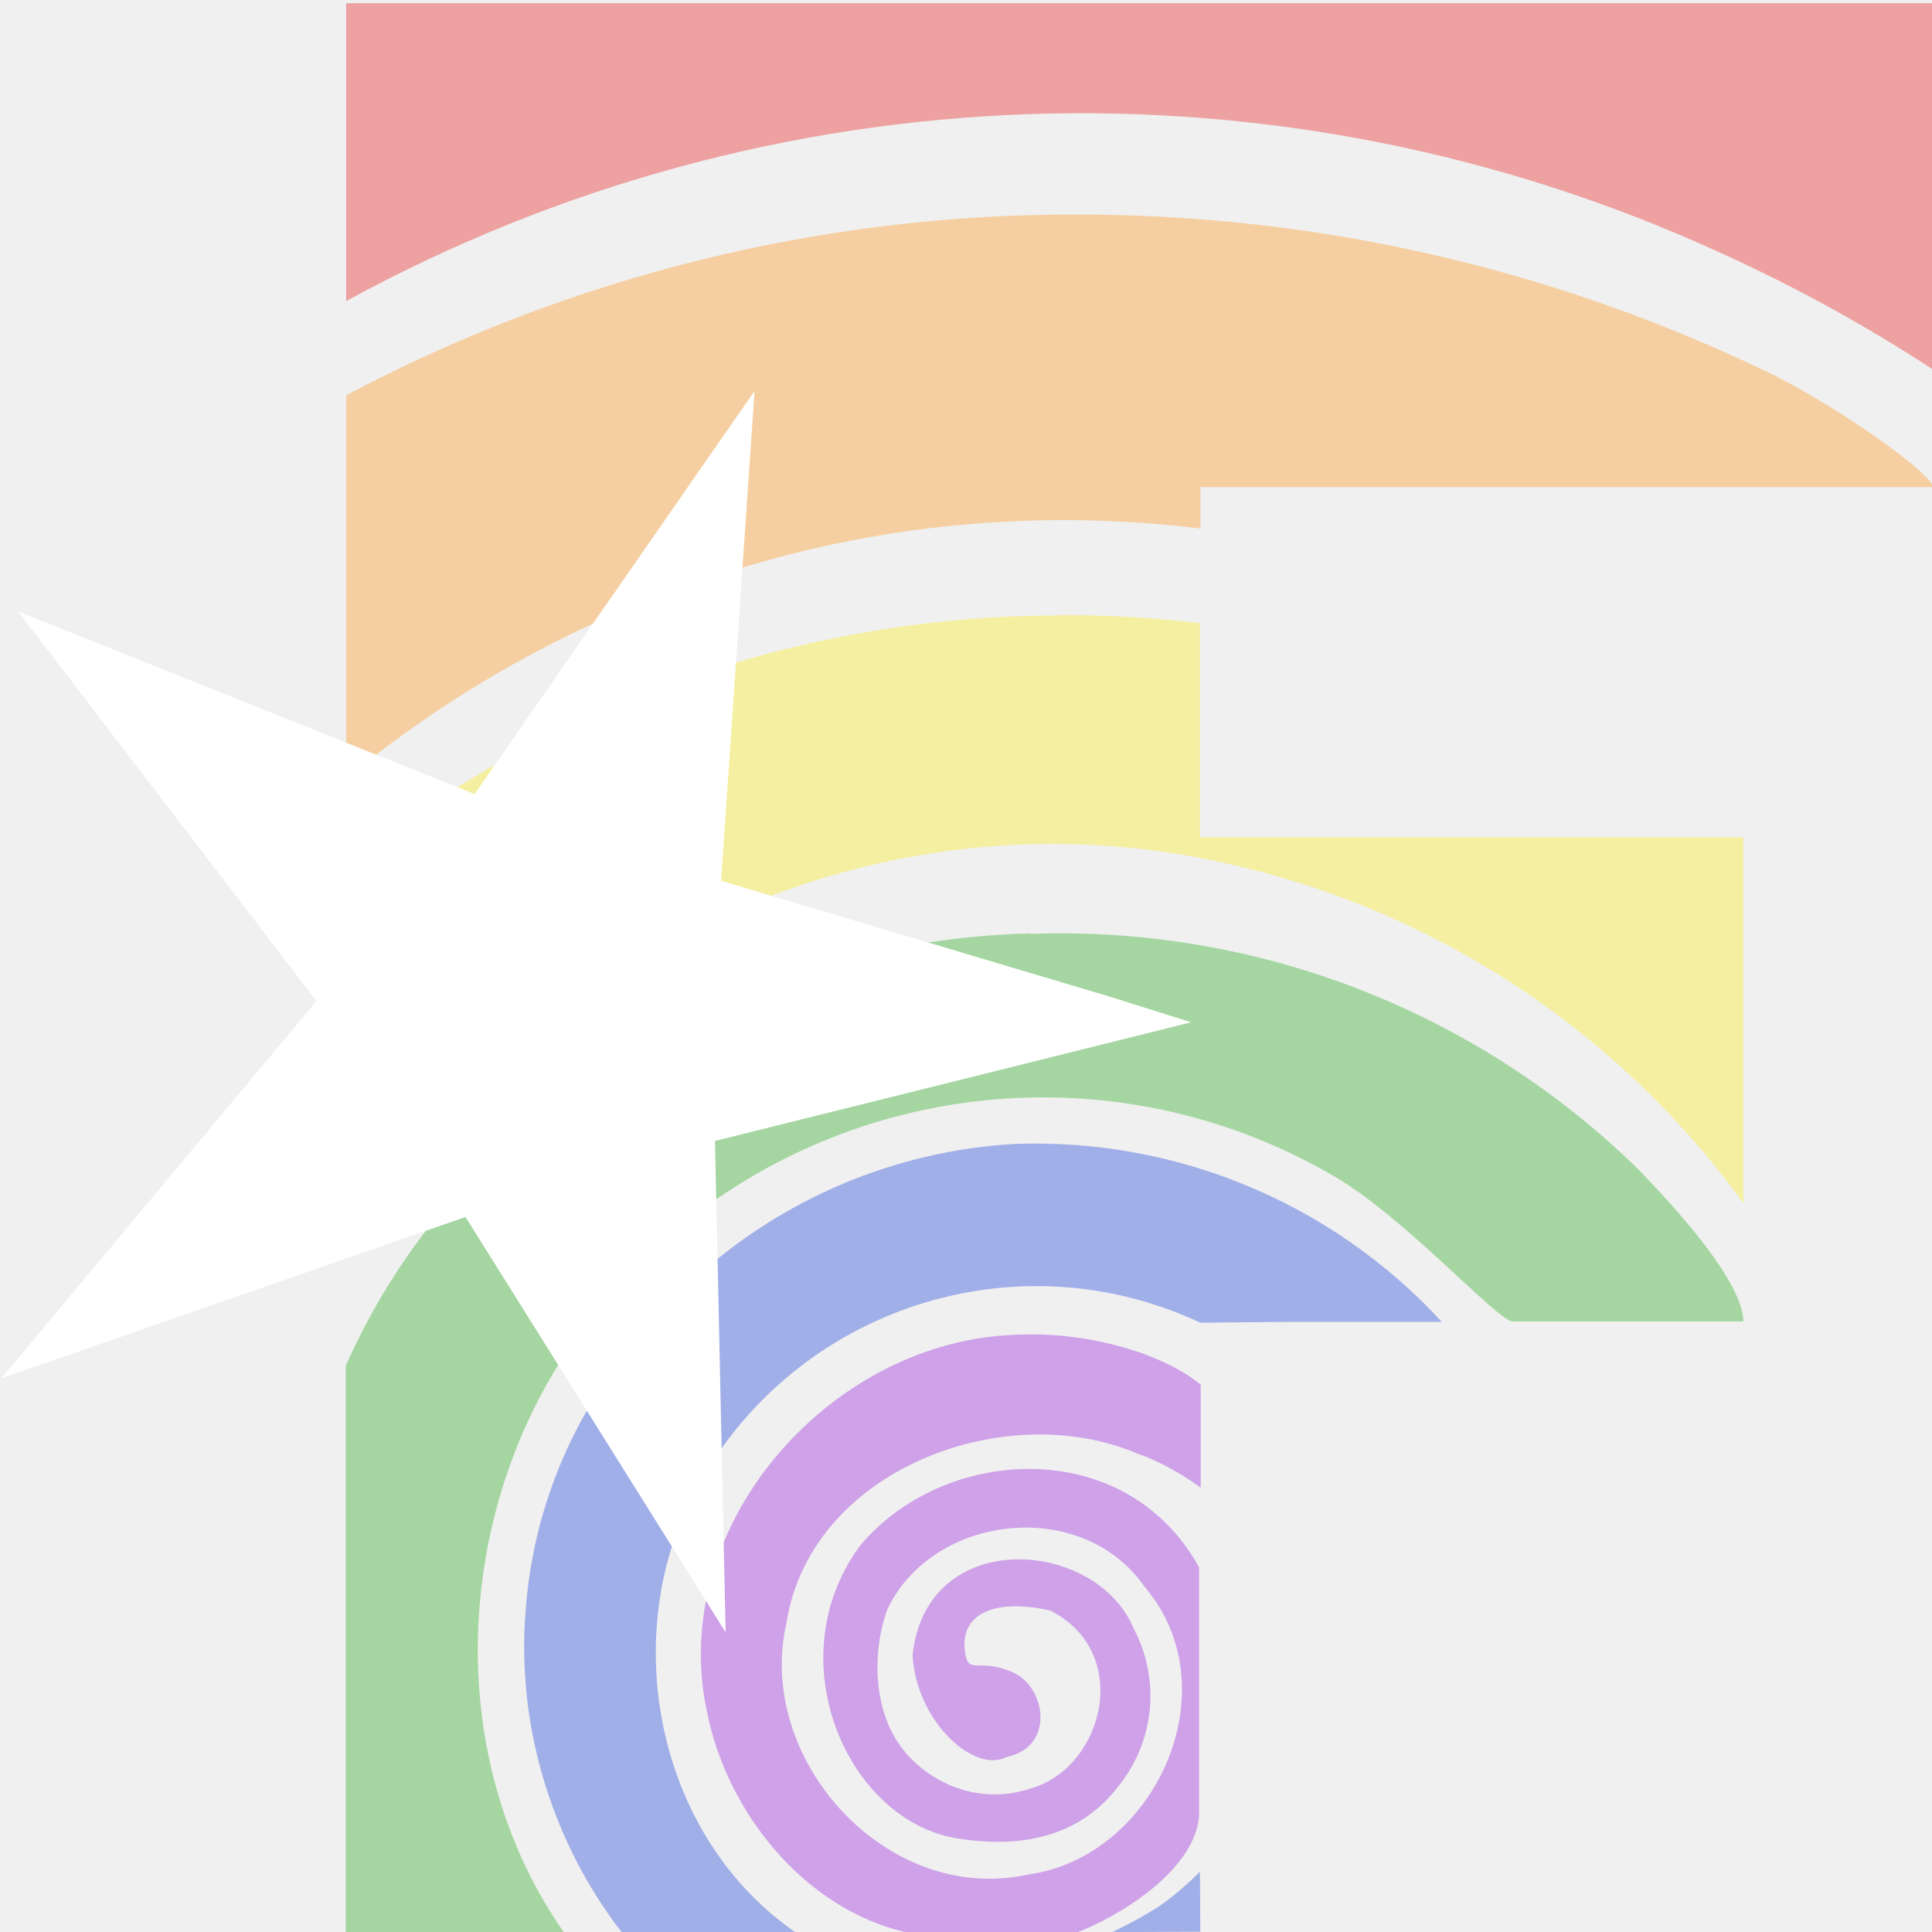
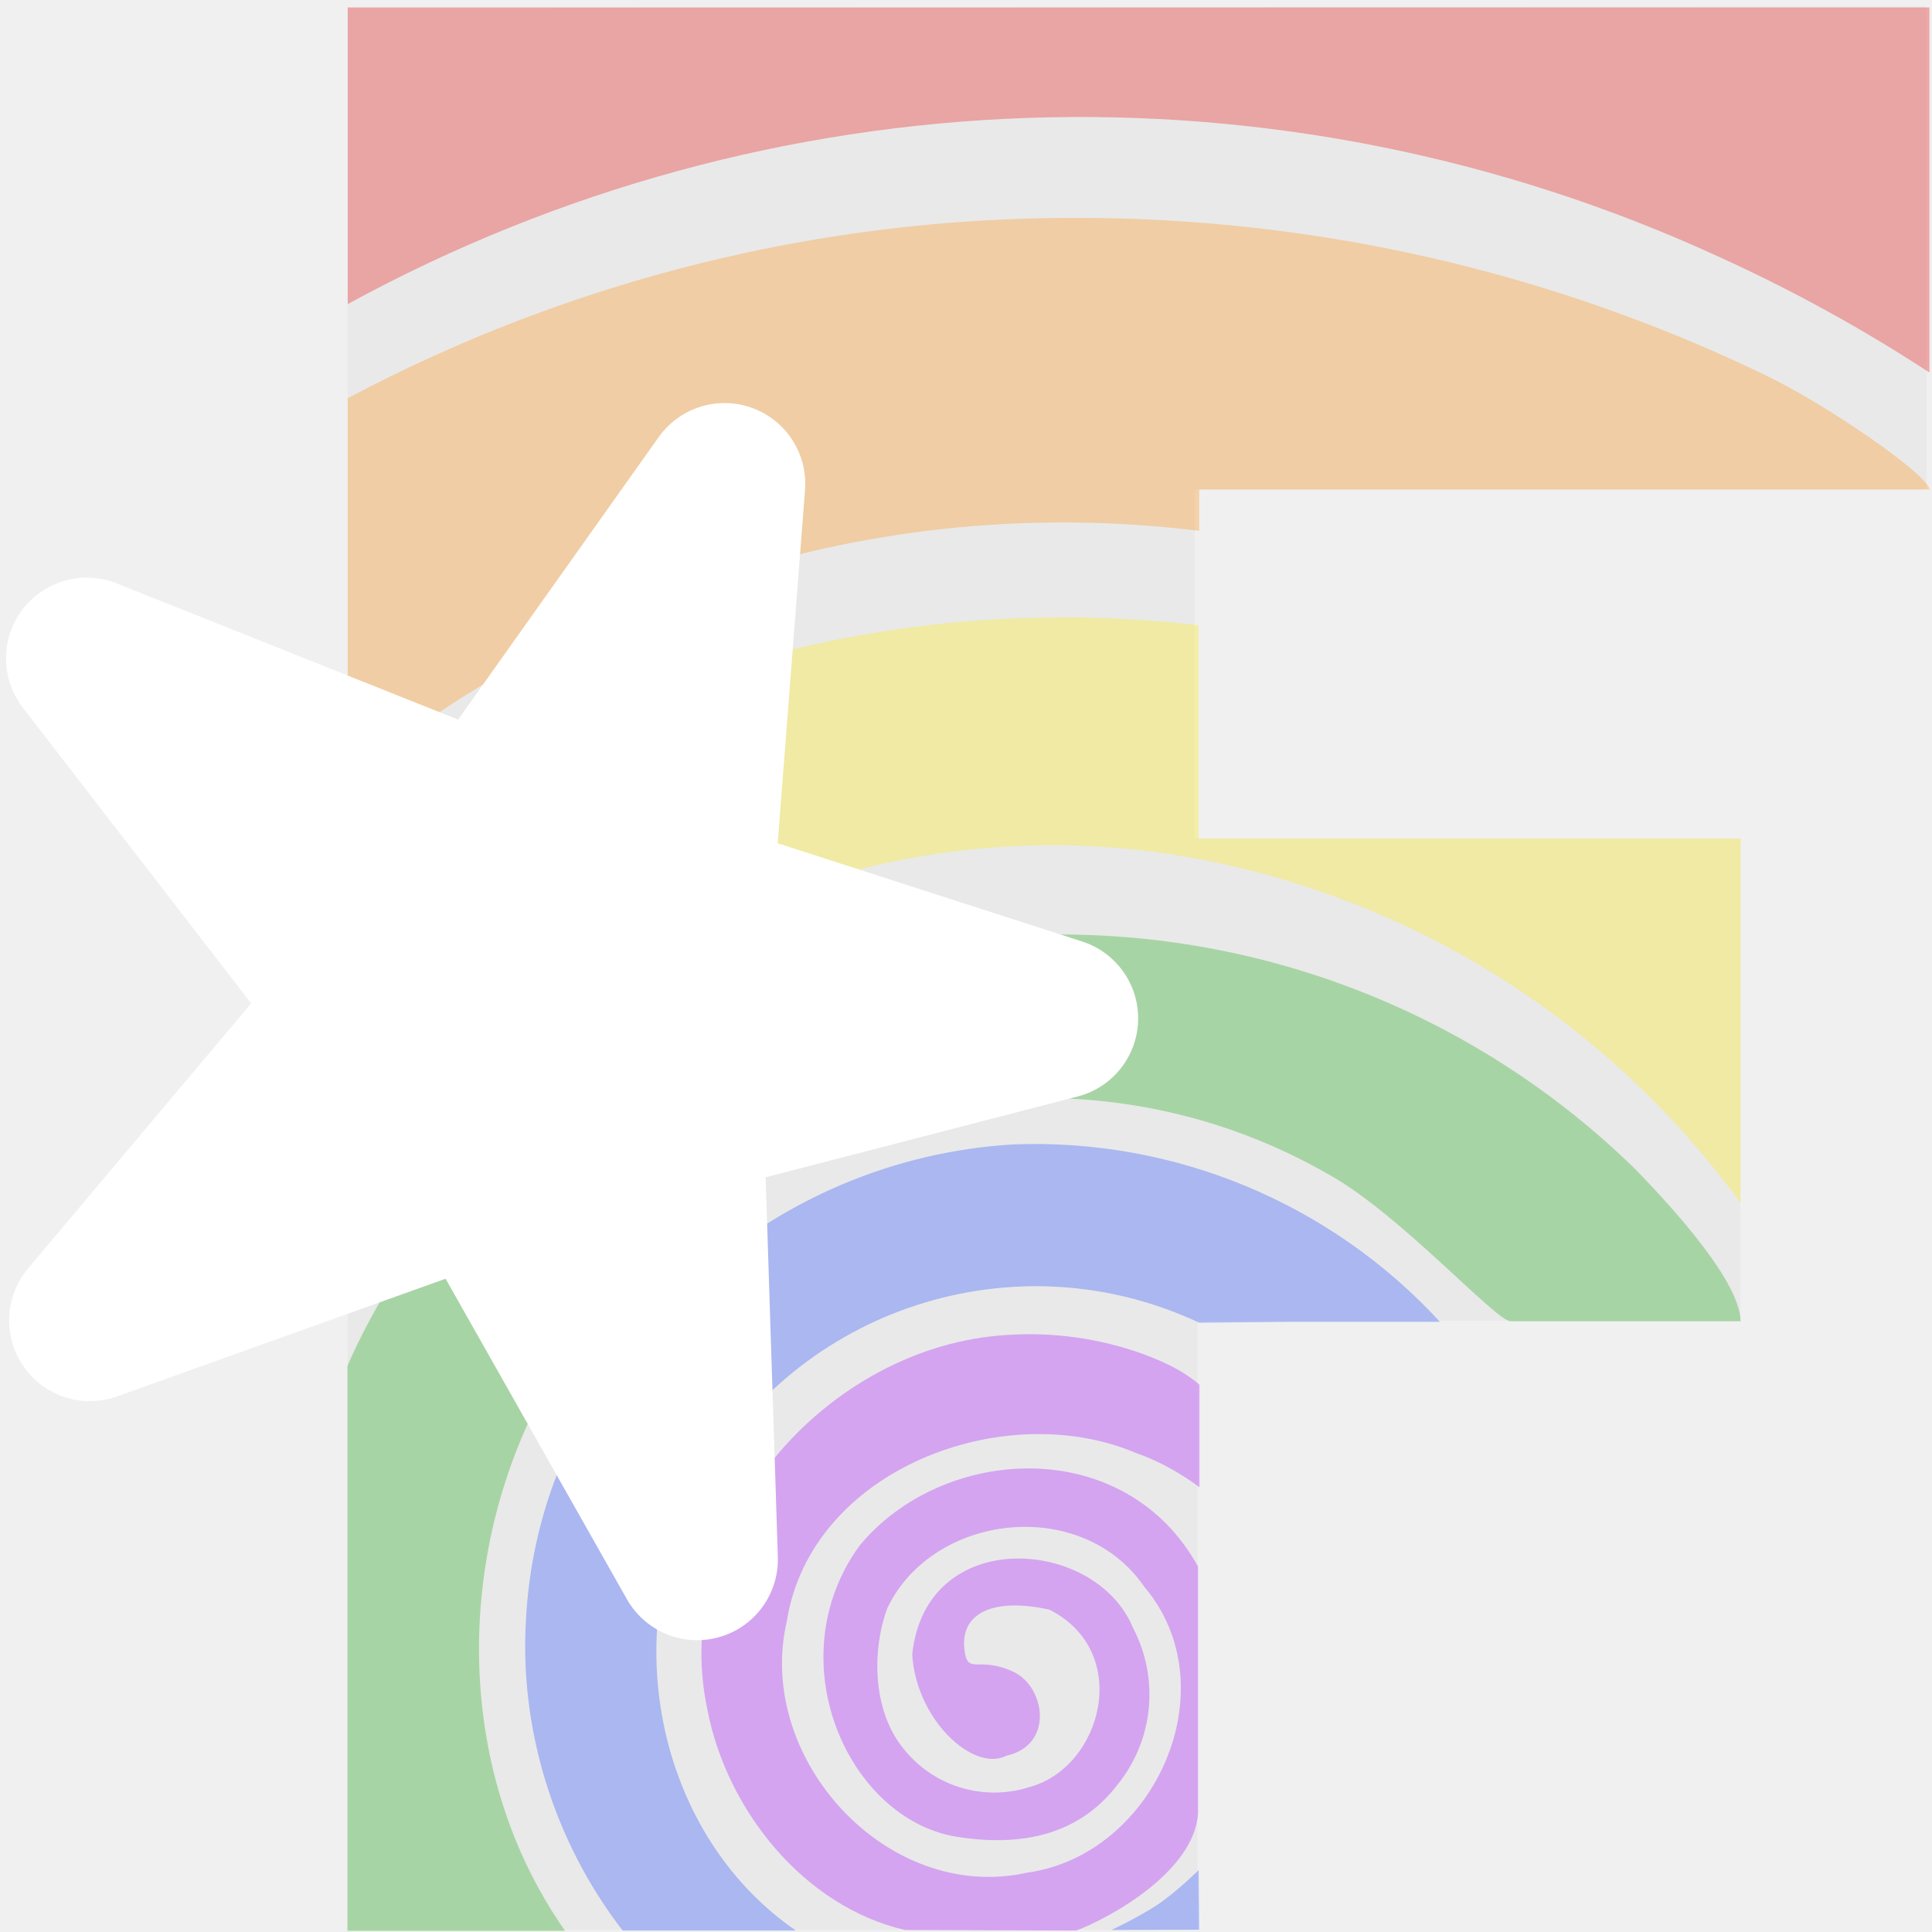
- <svg xmlns="http://www.w3.org/2000/svg" width="48" height="48" viewBox="0 0 12.7 12.7">
-   <path fill="#002cd8" d="M29.81 46.5s-.56.57-1.08.9c-.56.35-1.1.6-1.1.6l2.19-.01-.01-1.5z" opacity=".33" style="line-height:1.25;-inkscape-font-specification:&quot;Gill Sans Ultra Bold, Normal&quot;;font-variant-ligatures:normal;font-variant-position:normal;font-variant-caps:normal;font-variant-numeric:normal;font-variant-alternates:normal;font-variant-east-asian:normal;font-feature-settings:normal;font-variation-settings:normal;text-indent:0;text-align:start;text-decoration-line:none;text-decoration-style:solid;text-decoration-color:#000;text-transform:none;text-orientation:mixed;white-space:normal;shape-padding:0;shape-margin:0;inline-size:0;isolation:auto;mix-blend-mode:normal;solid-color:#000;solid-opacity:1" transform="scale(.2646)" />
-   <path fill="#0029d8" d="M14.92 34.49a11.63 11.63 0 0 0-1.87 5.65c-.2 2.8.68 5.65 2.4 7.87h4.32c-3.25-2.24-4.3-6.75-2.82-10.3z" opacity=".33" style="line-height:1.25;-inkscape-font-specification:&quot;Gill Sans Ultra Bold, Normal&quot;;font-variant-ligatures:normal;font-variant-position:normal;font-variant-caps:normal;font-variant-numeric:normal;font-variant-alternates:normal;font-variant-east-asian:normal;font-feature-settings:normal;font-variation-settings:normal;text-indent:0;text-align:start;text-decoration-line:none;text-decoration-style:solid;text-decoration-color:#000;text-transform:none;text-orientation:mixed;white-space:normal;shape-padding:0;shape-margin:0;inline-size:0;isolation:auto;mix-blend-mode:normal;solid-color:#000;solid-opacity:1" transform="scale(.2646)" />
-   <path fill="#8800d8" d="M25.03 33.17c-4.5.27-8.44 4.77-7.47 9.34.49 2.5 2.41 4.9 4.93 5.49l4.26.01c.94-.35 2.94-1.5 3.04-2.91v-6.16c-1.83-3.32-6.37-3.03-8.44-.52-2.06 2.84-.28 6.81 2.42 7.25 1.86.3 3.17-.19 4.02-1.3a3.57 3.57 0 0 0 .38-3.9c-.93-2.26-5.17-2.57-5.5.66.1 1.64 1.53 2.94 2.34 2.52 1.2-.26.97-1.7.2-2.08-.9-.43-1.16.1-1.24-.56-.11-.88.67-1.32 2.12-1 2.07 1.05 1.32 3.91-.48 4.42-1.18.4-2.4-.04-3.13-.91-.84-1-.8-2.57-.43-3.55 1.13-2.36 4.84-2.8 6.4-.53 2.14 2.52.26 6.69-2.91 7.13-3.5.77-6.79-2.85-6-6.26.6-3.8 5.43-5.6 8.71-4.2.7.24 1.31.65 1.58.85V34.4c-.35-.28-.7-.49-1.4-.76a8.37 8.37 0 0 0-3.4-.47z" opacity=".33" style="line-height:1.25;-inkscape-font-specification:&quot;Gill Sans Ultra Bold, Normal&quot;;font-variant-ligatures:normal;font-variant-position:normal;font-variant-caps:normal;font-variant-numeric:normal;font-variant-alternates:normal;font-variant-east-asian:normal;font-feature-settings:normal;font-variation-settings:normal;text-indent:0;text-align:start;text-decoration-line:none;text-decoration-style:solid;text-decoration-color:#000;text-transform:none;text-orientation:mixed;white-space:normal;shape-padding:0;shape-margin:0;inline-size:0;isolation:auto;mix-blend-mode:normal;solid-color:#000;solid-opacity:1" transform="scale(.2646)" />
-   <path d="m9 30.48-.41.14v.53z" style="line-height:1.25;-inkscape-font-specification:&quot;Gill Sans Ultra Bold, Normal&quot;;font-variant-ligatures:normal;font-variant-position:normal;font-variant-caps:normal;font-variant-numeric:normal;font-variant-alternates:normal;font-variant-east-asian:normal;font-feature-settings:normal;font-variation-settings:normal;text-indent:0;text-align:start;text-decoration-line:none;text-decoration-style:solid;text-decoration-color:#000;text-transform:none;text-orientation:mixed;white-space:normal;shape-padding:0;shape-margin:0;inline-size:0;isolation:auto;mix-blend-mode:normal;solid-color:#000;solid-opacity:1" transform="scale(.2646)" />
-   <path fill="#0ba200" d="m11.8 29.5-.47.17a16.36 16.36 0 0 0-2.74 4.26v14.09h5.43c-3.04-4.33-2.75-10.38.2-14.65z" opacity=".33" style="line-height:1.25;-inkscape-font-specification:&quot;Gill Sans Ultra Bold, Normal&quot;;font-variant-ligatures:normal;font-variant-position:normal;font-variant-caps:normal;font-variant-numeric:normal;font-variant-alternates:normal;font-variant-east-asian:normal;font-feature-settings:normal;font-variation-settings:normal;text-indent:0;text-align:start;text-decoration-line:none;text-decoration-style:solid;text-decoration-color:#000;text-transform:none;text-orientation:mixed;white-space:normal;shape-padding:0;shape-margin:0;inline-size:0;isolation:auto;mix-blend-mode:normal;solid-color:#000;solid-opacity:1" transform="scale(.2646)" />
-   <path fill="#0029d8" d="M25.19 28.42a12.9 12.9 0 0 0-7.94 3.35l.11 5.11a9.6 9.6 0 0 1 12.46-4.02l2.22-.02h3.78a13.72 13.72 0 0 0-10.63-4.42Z" opacity=".33" style="line-height:1.25;-inkscape-font-specification:&quot;Gill Sans Ultra Bold, Normal&quot;;font-variant-ligatures:normal;font-variant-position:normal;font-variant-caps:normal;font-variant-numeric:normal;font-variant-alternates:normal;font-variant-east-asian:normal;font-feature-settings:normal;font-variation-settings:normal;text-indent:0;text-align:start;text-decoration-line:none;text-decoration-style:solid;text-decoration-color:#000;text-transform:none;text-orientation:mixed;white-space:normal;shape-padding:0;shape-margin:0;inline-size:0;isolation:auto;mix-blend-mode:normal;solid-color:#000;solid-opacity:1" transform="scale(.2646)" />
-   <path d="M8.59 24.87v.07l.04-.04-.03-.03Z" style="line-height:1.25;-inkscape-font-specification:&quot;Gill Sans Ultra Bold, Normal&quot;;font-variant-ligatures:normal;font-variant-position:normal;font-variant-caps:normal;font-variant-numeric:normal;font-variant-alternates:normal;font-variant-east-asian:normal;font-feature-settings:normal;font-variation-settings:normal;text-indent:0;text-align:start;text-decoration-line:none;text-decoration-style:solid;text-decoration-color:#000;text-transform:none;text-orientation:mixed;white-space:normal;shape-padding:0;shape-margin:0;inline-size:0;isolation:auto;mix-blend-mode:normal;solid-color:#000;solid-opacity:1" transform="scale(.2646)" />
-   <path fill="#0ba200" d="M25.59 23.19c-1.28.03-2.56.19-3.82.46l5.6 1.69-10.2 2.56.04 2.32a14.3 14.3 0 0 1 15.86-1.04c1.78 1 4.14 3.65 4.51 3.65h5.73c-.01-.97-1.6-2.74-2.63-3.8A20.51 20.51 0 0 0 25.6 23.2Z" opacity=".33" style="line-height:1.25;-inkscape-font-specification:&quot;Gill Sans Ultra Bold, Normal&quot;;font-variant-ligatures:normal;font-variant-position:normal;font-variant-caps:normal;font-variant-numeric:normal;font-variant-alternates:normal;font-variant-east-asian:normal;font-feature-settings:normal;font-variation-settings:normal;text-indent:0;text-align:start;text-decoration-line:none;text-decoration-style:solid;text-decoration-color:#000;text-transform:none;text-orientation:mixed;white-space:normal;shape-padding:0;shape-margin:0;inline-size:0;isolation:auto;mix-blend-mode:normal;solid-color:#000;solid-opacity:1" transform="scale(.2646)" />
-   <path fill="#ffec00" d="M13.47 18.37c-.94.47-1.84 1-2.71 1.58l1.26.5zm12.82-3.08c-2.91 0-5.83.47-8.6 1.35l-.4 5.67 1 .3a19.62 19.62 0 0 1 11.06-1.38 21.67 21.67 0 0 1 13.96 8.66V20.8h-13.5v-5.32a29.6 29.6 0 0 0-3.52-.2z" opacity=".33" style="line-height:1.25;-inkscape-font-specification:&quot;Gill Sans Ultra Bold, Normal&quot;;font-variant-ligatures:normal;font-variant-position:normal;font-variant-caps:normal;font-variant-numeric:normal;font-variant-alternates:normal;font-variant-east-asian:normal;font-feature-settings:normal;font-variation-settings:normal;text-indent:0;text-align:start;text-decoration-line:none;text-decoration-style:solid;text-decoration-color:#000;text-transform:none;text-orientation:mixed;white-space:normal;shape-padding:0;shape-margin:0;inline-size:0;isolation:auto;mix-blend-mode:normal;solid-color:#000;solid-opacity:1" transform="scale(.2646)" />
-   <path fill="#ff8b00" d="M26.72 5.33A38.54 38.54 0 0 0 8.6 9.82v9.26l.21.09c2.1-1.7 4.46-3.1 6.96-4.13l2.24-3.23-.17 2.48a27.61 27.61 0 0 1 11.98-1.16V12.1h18.2c-.01-.35-2.59-2.15-4.2-2.9a39.42 39.42 0 0 0-17.1-3.87Z" opacity=".33" style="line-height:1.25;-inkscape-font-specification:&quot;Gill Sans Ultra Bold, Normal&quot;;font-variant-ligatures:normal;font-variant-position:normal;font-variant-caps:normal;font-variant-numeric:normal;font-variant-alternates:normal;font-variant-east-asian:normal;font-feature-settings:normal;font-variation-settings:normal;text-indent:0;text-align:start;text-decoration-line:none;text-decoration-style:solid;text-decoration-color:#000;text-transform:none;text-orientation:mixed;white-space:normal;shape-padding:0;shape-margin:0;inline-size:0;isolation:auto;mix-blend-mode:normal;solid-color:#000;solid-opacity:1" transform="scale(.2646)" />
-   <path fill="#e80000" d="M8.6.07v7.41a38.08 38.08 0 0 1 34.14-1.2c1.83.83 3.6 1.8 5.28 2.9V.08H8.6Z" opacity=".33" style="line-height:1.25;-inkscape-font-specification:&quot;Gill Sans Ultra Bold, Normal&quot;;font-variant-ligatures:normal;font-variant-position:normal;font-variant-caps:normal;font-variant-numeric:normal;font-variant-alternates:normal;font-variant-east-asian:normal;font-feature-settings:normal;font-variation-settings:normal;text-indent:0;text-align:start;text-decoration-line:none;text-decoration-style:solid;text-decoration-color:#000;text-transform:none;text-orientation:mixed;white-space:normal;shape-padding:0;shape-margin:0;inline-size:0;isolation:auto;mix-blend-mode:normal;solid-color:#000;solid-opacity:1" transform="scale(.2646)" />
-   <path fill="#fff" fill-rule="evenodd" d="M4.96 2.57 3.12 5.22l-3-1.2 1.96 2.56L.01 9.06 3.06 8l1.71 2.73L4.7 7.5l3.13-.78-.54-.17-2.55-.76ZM1.08 4.73c-.72-3.15-.36-1.58 0 0z" color="#000" font-family="sans-serif" font-weight="400" overflow="visible" style="line-height:normal;font-variant-ligatures:normal;font-variant-position:normal;font-variant-caps:normal;font-variant-numeric:normal;font-variant-alternates:normal;font-variant-east-asian:normal;font-feature-settings:normal;font-variation-settings:normal;text-indent:0;text-align:start;text-decoration-line:none;text-decoration-style:solid;text-decoration-color:#000;text-transform:none;text-orientation:mixed;white-space:normal;shape-padding:0;shape-margin:0;inline-size:0;isolation:auto;mix-blend-mode:normal;solid-color:#000;solid-opacity:1" />
+ <svg xmlns="http://www.w3.org/2000/svg" width="256" height="256" viewBox="0 0 67.73 67.73">
+   <path d="M12.19.29v67.37h29.79V46.3h19.03V29.4H41.88V17.16h25.66V.22Z" opacity=".03" />
+   <path fill="#1340ff" d="M42.03 65.55s-.8.8-1.52 1.27c-.8.5-1.55.84-1.55.84l3.08-.01-.02-2.11zM21.08 48.66a16.36 16.36 0 0 0-2.63 7.95c-.28 3.94.96 7.94 3.38 11.07h6.07c-4.57-3.15-6.05-9.5-3.96-14.5z" opacity=".3" style="line-height:1.25;-inkscape-font-specification:&quot;Gill Sans Ultra Bold, Normal&quot;;font-variant-ligatures:normal;font-variant-position:normal;font-variant-caps:normal;font-variant-numeric:normal;font-variant-alternates:normal;font-variant-east-asian:normal;font-feature-settings:normal;font-variation-settings:normal;text-indent:0;text-align:start;text-decoration-line:none;text-decoration-style:solid;text-decoration-color:#000;text-transform:none;text-orientation:mixed;white-space:normal;shape-padding:0;shape-margin:0;inline-size:0;isolation:auto;mix-blend-mode:normal;solid-color:#000;solid-opacity:1" />
+   <path fill="#a100ff" d="M35.3 46.8c-6.33.38-11.87 6.71-10.5 13.14.68 3.52 3.38 6.9 6.93 7.72l6 .02c1.31-.5 4.13-2.11 4.27-4.1v-8.66c-2.58-4.67-8.96-4.26-11.87-.73-2.9 4-.4 9.58 3.4 10.2 2.62.42 4.46-.27 5.65-1.83a5.02 5.02 0 0 0 .54-5.49c-1.3-3.18-7.27-3.61-7.74.93.14 2.3 2.15 4.14 3.3 3.55 1.68-.37 1.36-2.4.27-2.93-1.26-.6-1.63.14-1.74-.79-.15-1.24.94-1.85 2.98-1.4 2.91 1.47 1.86 5.5-.67 6.21a4.06 4.06 0 0 1-4.4-1.28c-1.19-1.4-1.13-3.61-.61-4.99 1.59-3.32 6.8-3.94 9-.75 3.01 3.55.37 9.41-4.1 10.03-4.91 1.09-9.54-4-8.43-8.8.84-5.35 7.64-7.88 12.25-5.91.99.34 1.84.91 2.22 1.2v-3.6c-.49-.4-.98-.7-1.97-1.07a11.77 11.77 0 0 0-4.78-.67Z" opacity=".3" style="line-height:1.25;-inkscape-font-specification:&quot;Gill Sans Ultra Bold, Normal&quot;;font-variant-ligatures:normal;font-variant-position:normal;font-variant-caps:normal;font-variant-numeric:normal;font-variant-alternates:normal;font-variant-east-asian:normal;font-feature-settings:normal;font-variation-settings:normal;text-indent:0;text-align:start;text-decoration-line:none;text-decoration-style:solid;text-decoration-color:#000;text-transform:none;text-orientation:mixed;white-space:normal;shape-padding:0;shape-margin:0;inline-size:0;isolation:auto;mix-blend-mode:normal;solid-color:#000;solid-opacity:1" />
+   <path d="m12.75 43.02-.57.2v.74z" style="line-height:1.25;-inkscape-font-specification:&quot;Gill Sans Ultra Bold, Normal&quot;;font-variant-ligatures:normal;font-variant-position:normal;font-variant-caps:normal;font-variant-numeric:normal;font-variant-alternates:normal;font-variant-east-asian:normal;font-feature-settings:normal;font-variation-settings:normal;text-indent:0;text-align:start;text-decoration-line:none;text-decoration-style:solid;text-decoration-color:#000;text-transform:none;text-orientation:mixed;white-space:normal;shape-padding:0;shape-margin:0;inline-size:0;isolation:auto;mix-blend-mode:normal;solid-color:#000;solid-opacity:1" />
+   <path fill="#0ba200" d="m16.7 41.64-.67.24a23.01 23.01 0 0 0-3.85 6v19.81h7.63c-4.27-6.09-3.86-14.6.29-20.6z" opacity=".3" style="line-height:1.25;-inkscape-font-specification:&quot;Gill Sans Ultra Bold, Normal&quot;;font-variant-ligatures:normal;font-variant-position:normal;font-variant-caps:normal;font-variant-numeric:normal;font-variant-alternates:normal;font-variant-east-asian:normal;font-feature-settings:normal;font-variation-settings:normal;text-indent:0;text-align:start;text-decoration-line:none;text-decoration-style:solid;text-decoration-color:#000;text-transform:none;text-orientation:mixed;white-space:normal;shape-padding:0;shape-margin:0;inline-size:0;isolation:auto;mix-blend-mode:normal;solid-color:#000;solid-opacity:1" />
+   <path fill="#1340ff" d="M35.53 40.12a18.15 18.15 0 0 0-11.17 4.71l.15 7.2a13.5 13.5 0 0 1 17.53-5.66l3.12-.03h5.32a19.3 19.3 0 0 0-14.95-6.22z" opacity=".3" style="line-height:1.25;-inkscape-font-specification:&quot;Gill Sans Ultra Bold, Normal&quot;;font-variant-ligatures:normal;font-variant-position:normal;font-variant-caps:normal;font-variant-numeric:normal;font-variant-alternates:normal;font-variant-east-asian:normal;font-feature-settings:normal;font-variation-settings:normal;text-indent:0;text-align:start;text-decoration-line:none;text-decoration-style:solid;text-decoration-color:#000;text-transform:none;text-orientation:mixed;white-space:normal;shape-padding:0;shape-margin:0;inline-size:0;isolation:auto;mix-blend-mode:normal;solid-color:#000;solid-opacity:1" />
+   <path d="M12.18 35.13v.1l.05-.06-.04-.04z" style="line-height:1.25;-inkscape-font-specification:&quot;Gill Sans Ultra Bold, Normal&quot;;font-variant-ligatures:normal;font-variant-position:normal;font-variant-caps:normal;font-variant-numeric:normal;font-variant-alternates:normal;font-variant-east-asian:normal;font-feature-settings:normal;font-variation-settings:normal;text-indent:0;text-align:start;text-decoration-line:none;text-decoration-style:solid;text-decoration-color:#000;text-transform:none;text-orientation:mixed;white-space:normal;shape-padding:0;shape-margin:0;inline-size:0;isolation:auto;mix-blend-mode:normal;solid-color:#000;solid-opacity:1" />
+   <path fill="#0ba200" d="M36.09 32.76c-1.8.05-3.6.27-5.37.65l7.87 2.38-14.34 3.6.05 3.26a20.12 20.12 0 0 1 22.31-1.46c2.5 1.4 5.83 5.13 6.35 5.13h8.06c-.02-1.36-2.25-3.85-3.7-5.34a28.85 28.85 0 0 0-21.22-8.2z" opacity=".3" style="line-height:1.25;-inkscape-font-specification:&quot;Gill Sans Ultra Bold, Normal&quot;;font-variant-ligatures:normal;font-variant-position:normal;font-variant-caps:normal;font-variant-numeric:normal;font-variant-alternates:normal;font-variant-east-asian:normal;font-feature-settings:normal;font-variation-settings:normal;text-indent:0;text-align:start;text-decoration-line:none;text-decoration-style:solid;text-decoration-color:#000;text-transform:none;text-orientation:mixed;white-space:normal;shape-padding:0;shape-margin:0;inline-size:0;isolation:auto;mix-blend-mode:normal;solid-color:#000;solid-opacity:1" />
+   <path d="M19.04 25.98c-1.32.66-2.59 1.41-3.81 2.23l1.77.7z" style="line-height:1.25;-inkscape-font-specification:&quot;Gill Sans Ultra Bold, Normal&quot;;font-variant-ligatures:normal;font-variant-position:normal;font-variant-caps:normal;font-variant-numeric:normal;font-variant-alternates:normal;font-variant-east-asian:normal;font-feature-settings:normal;font-variation-settings:normal;text-indent:0;text-align:start;text-decoration-line:none;text-decoration-style:solid;text-decoration-color:#000;text-transform:none;text-orientation:mixed;white-space:normal;shape-padding:0;shape-margin:0;inline-size:0;isolation:auto;mix-blend-mode:normal;solid-color:#000;solid-opacity:1" />
+   <path fill="#ffec00" d="M37.07 21.65c-4.09 0-8.2.66-12.1 1.9l-.56 7.98 1.41.42A27.6 27.6 0 0 1 41.38 30a30.48 30.48 0 0 1 19.64 12.18V29.4h-19v-7.48a41.64 41.64 0 0 0-4.95-.28z" opacity=".3" style="line-height:1.25;-inkscape-font-specification:&quot;Gill Sans Ultra Bold, Normal&quot;;font-variant-ligatures:normal;font-variant-position:normal;font-variant-caps:normal;font-variant-numeric:normal;font-variant-alternates:normal;font-variant-east-asian:normal;font-feature-settings:normal;font-variation-settings:normal;text-indent:0;text-align:start;text-decoration-line:none;text-decoration-style:solid;text-decoration-color:#000;text-transform:none;text-orientation:mixed;white-space:normal;shape-padding:0;shape-margin:0;inline-size:0;isolation:auto;mix-blend-mode:normal;solid-color:#000;solid-opacity:1" />
+   <path fill="#ff8b00" d="M37.68 7.64a54.21 54.21 0 0 0-25.49 6.32v13.02l.3.13a39.56 39.56 0 0 1 9.79-5.81l3.15-4.54-.24 3.48a38.84 38.84 0 0 1 16.85-1.63v-1.45h25.6c-.01-.49-3.64-3.02-5.9-4.08a55.45 55.45 0 0 0-24.06-5.44Z" opacity=".3" style="line-height:1.25;-inkscape-font-specification:&quot;Gill Sans Ultra Bold, Normal&quot;;font-variant-ligatures:normal;font-variant-position:normal;font-variant-caps:normal;font-variant-numeric:normal;font-variant-alternates:normal;font-variant-east-asian:normal;font-feature-settings:normal;font-variation-settings:normal;text-indent:0;text-align:start;text-decoration-line:none;text-decoration-style:solid;text-decoration-color:#000;text-transform:none;text-orientation:mixed;white-space:normal;shape-padding:0;shape-margin:0;inline-size:0;isolation:auto;mix-blend-mode:normal;solid-color:#000;solid-opacity:1" />
+   <path fill="#e80000" d="M12.19.24v10.42a53.57 53.57 0 0 1 48.02-1.68 55.17 55.17 0 0 1 7.43 4.08V.26H12.2Z" opacity=".3" style="line-height:1.25;-inkscape-font-specification:&quot;Gill Sans Ultra Bold, Normal&quot;;font-variant-ligatures:normal;font-variant-position:normal;font-variant-caps:normal;font-variant-numeric:normal;font-variant-alternates:normal;font-variant-east-asian:normal;font-feature-settings:normal;font-variation-settings:normal;text-indent:0;text-align:start;text-decoration-line:none;text-decoration-style:solid;text-decoration-color:#000;text-transform:none;text-orientation:mixed;white-space:normal;shape-padding:0;shape-margin:0;inline-size:0;isolation:auto;mix-blend-mode:normal;solid-color:#000;solid-opacity:1" />
+   <path fill="#fff" stroke="#fff" stroke-linejoin="round" stroke-width="5.66" d="m25.4 16.96-8.32 11.72-14.04-5.6 9.4 12.17-9.29 11.04 13.76-4.93 7.53 13.31-.5-15.57 13.13-3.4-12.8-4.13z" paint-order="stroke fill markers" />
+   <path fill="#fff" d="m25.4 16.96-8.32 11.72-14.04-5.6 9.4 12.17-9.3 11.04 13.77-4.93 7.53 13.31-.5-15.57 13.13-3.4-12.8-4.13Z" opacity=".3" paint-order="stroke fill markers" />
</svg>
